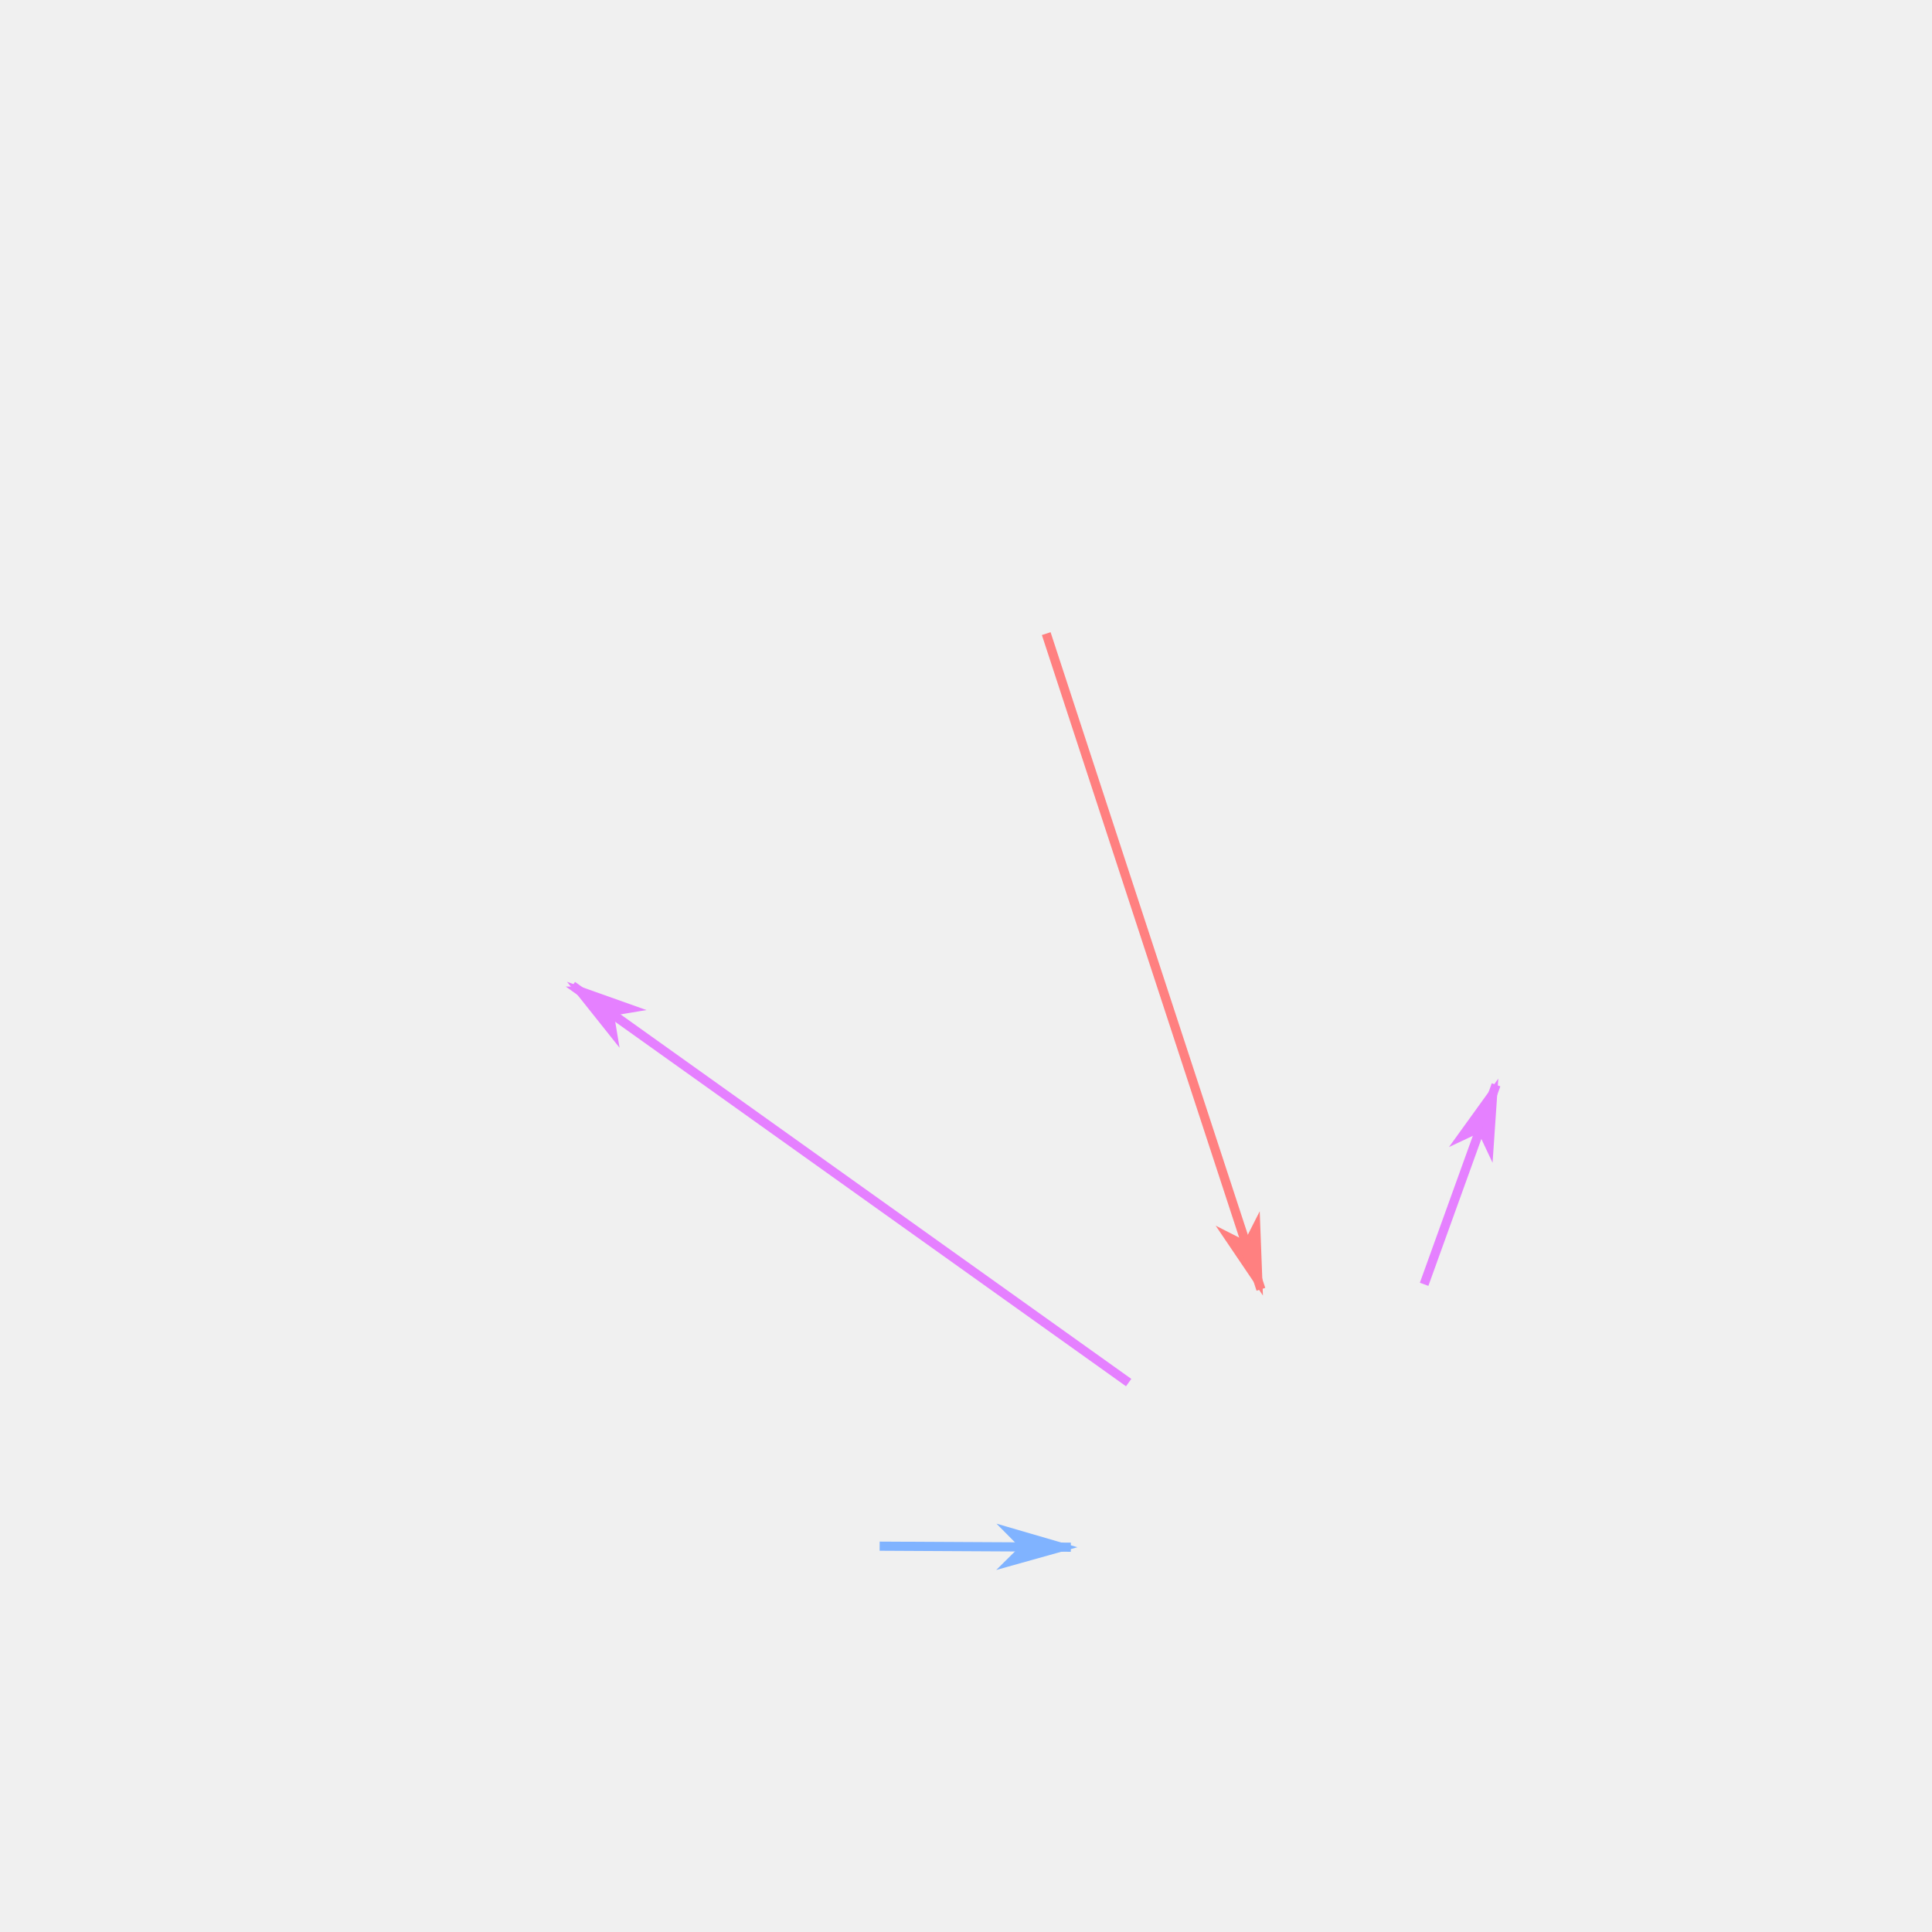
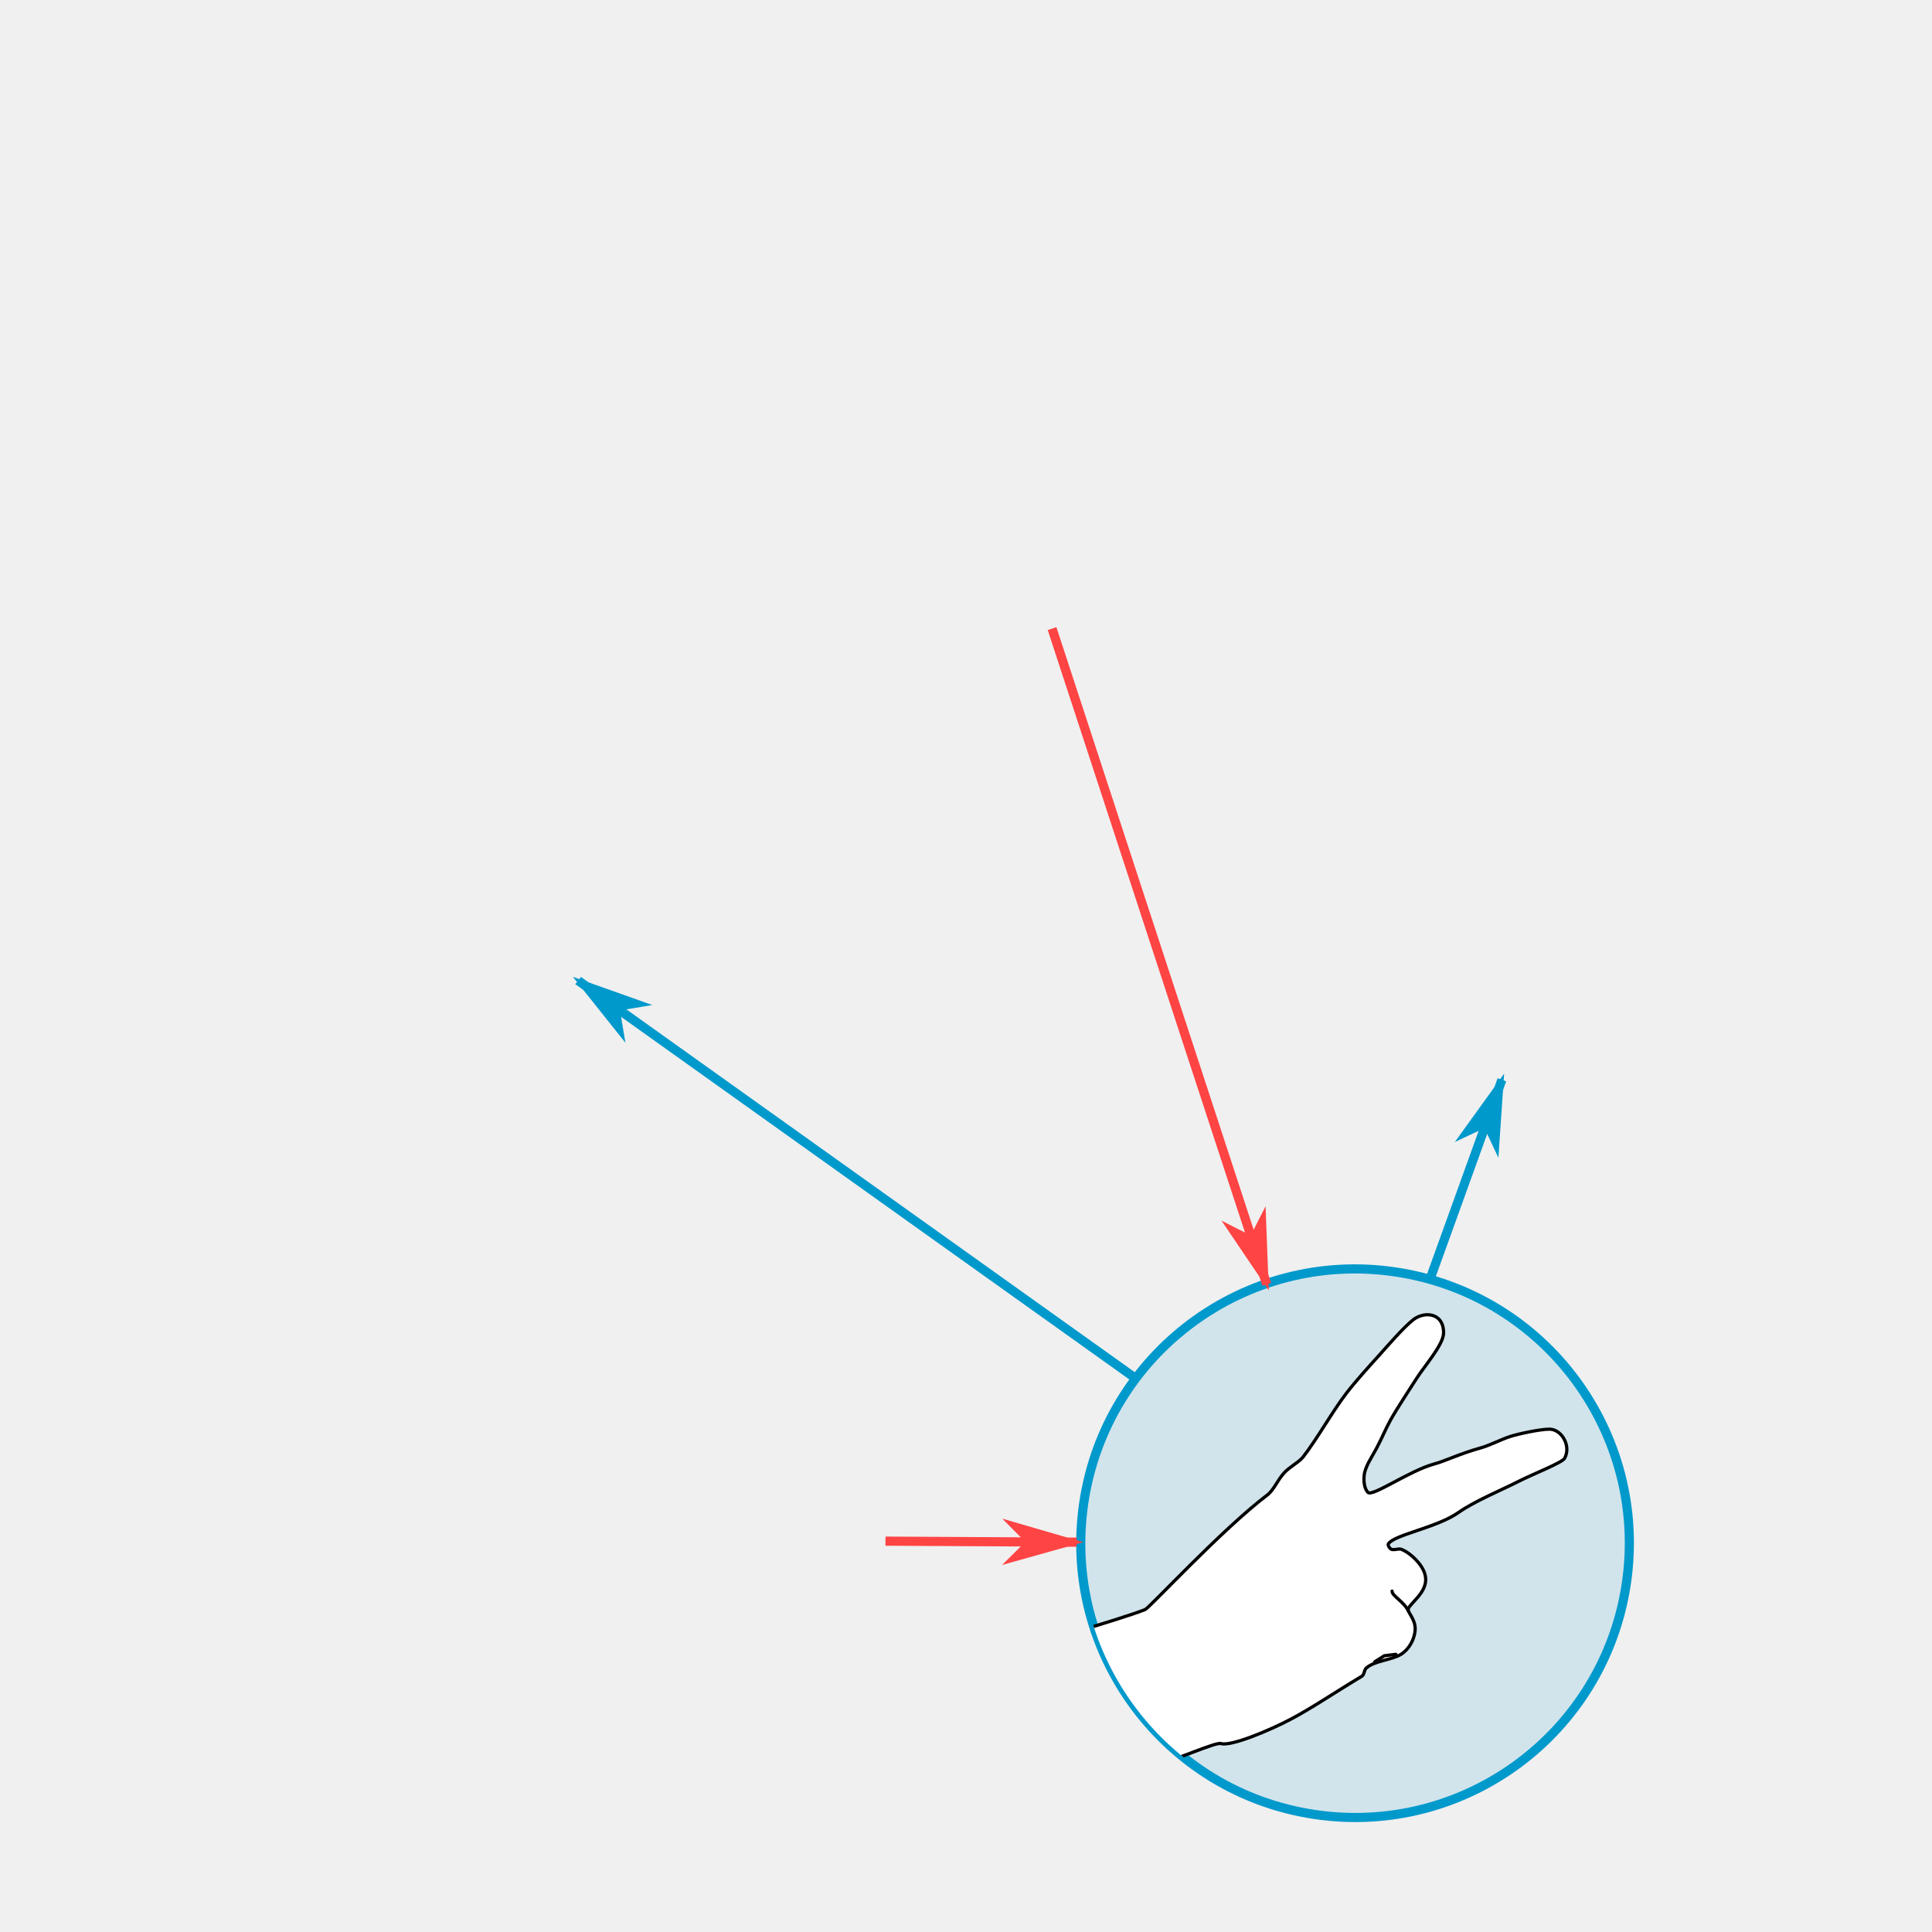
<svg xmlns="http://www.w3.org/2000/svg" version="1.0" height="600" width="600" id="svg2">
  <defs id="defs5">
    <marker orient="auto" refY="0.0" refX="0.0" id="Arrow1Lstart" style="overflow:visible">
      <path id="path3525" d="M 0.0,0.0 L 5.0,-5.0 L -12.5,0.0 L 5.0,5.0 L 0.0,0.0 z " style="fill-rule:evenodd;stroke:#000000;stroke-width:1.0pt;marker-start:none" transform="scale(0.8) translate(12.5,0)" />
    </marker>
    <marker orient="auto" refY="0.0" refX="0.0" id="Arrow1Lend" style="overflow:visible;">
      <path id="path3528" d="M 0.0,0.0 L 5.0,-5.0 L -12.5,0.0 L 5.0,5.0 L 0.0,0.0 z " style="fill-rule:evenodd;stroke:#000000;stroke-width:1.0pt;marker-start:none;" transform="scale(0.8) rotate(180) translate(12.5,0)" />
    </marker>
    <clipPath clipPathUnits="userSpaceOnUse" id="clipPath3428">
      <path style="opacity:1;fill:none;fill-opacity:1;stroke:#000000;stroke-width:11.44;stroke-linecap:round;stroke-linejoin:round;stroke-miterlimit:4;stroke-dasharray:none;stroke-opacity:1" id="path3430" d="M 217.681,-211.357 A 343.837,343.837 0 1 1 -469.994,-211.357 A 343.837,343.837 0 1 1 217.681,-211.357 z" transform="matrix(0.8741007,0,0,0.8741007,245.0872,124.2829)" />
    </clipPath>
    <clipPath clipPathUnits="userSpaceOnUse" id="clipPath3435">
      <path transform="matrix(0.7964198,0,0,0.7964198,851.6414,-12.71287)" d="m 217.681,-211.357 a 343.837,343.837 0 1 1 -687.675,0 343.837,343.837 0 1 1 687.675,0 z" id="use3437" style="fill:#d7f4d7;fill-opacity:1;stroke:#87de87;stroke-width:11.44;stroke-linecap:round;stroke-linejoin:round;stroke-miterlimit:4;stroke-opacity:1;stroke-dasharray:none" />
    </clipPath>
    <clipPath clipPathUnits="userSpaceOnUse" id="clipPath3441">
      <path transform="matrix(0.8741007,0,0,0.8741007,1073.76,442.1471)" d="m 217.681,-211.357 a 343.837,343.837 0 1 1 -687.675,0 343.837,343.837 0 1 1 687.675,0 z" id="use3443" style="fill:#d7f4d7;fill-opacity:1;stroke:#87de87;stroke-width:11.44;stroke-linecap:round;stroke-linejoin:round;stroke-miterlimit:4;stroke-opacity:1;stroke-dasharray:none" />
    </clipPath>
    <clipPath clipPathUnits="userSpaceOnUse" id="clipPath3447">
      <path transform="matrix(0.8741007,0,0,0.8741007,467.7157,442.1471)" d="m 217.681,-211.357 a 343.837,343.837 0 1 1 -687.675,0 343.837,343.837 0 1 1 687.675,0 z" id="use3449" style="fill:#d7f4d7;fill-opacity:1;stroke:#87de87;stroke-width:11.44;stroke-linecap:round;stroke-linejoin:round;stroke-miterlimit:4;stroke-opacity:1;stroke-dasharray:none" />
    </clipPath>
    <clipPath clipPathUnits="userSpaceOnUse" id="clipPath3453">
      <path transform="matrix(0.8741007,0,0,0.8741007,-150.6969,543.5667)" d="m 217.681,-211.357 a 343.837,343.837 0 1 1 -687.675,0 343.837,343.837 0 1 1 687.675,0 z" id="use3455" style="fill:#d7f4d7;fill-opacity:1;stroke:#87de87;stroke-width:11.44;stroke-linecap:round;stroke-linejoin:round;stroke-miterlimit:4;stroke-opacity:1;stroke-dasharray:none" />
    </clipPath>
  </defs>
  <g id="g12095" transform="translate(-4.540359,-1.925083)">
-     <path style="fill:#80b3ff;fill-opacity:1;fill-rule:evenodd;stroke:#80b3ff;stroke-width:1.417;stroke-linecap:butt;stroke-linejoin:miter;stroke-miterlimit:4;stroke-opacity:1;stroke-dasharray:none" d="m 278.427,482.819 0.009,-1.425 57.951,0.311 -0.009,1.425 -57.951,-0.311 z" id="path3504" />
-     <path style="fill:#80b3ff;fill-rule:evenodd;stroke:#80b3ff;stroke-width:1.134pt;marker-start:none" d="m 322.228,482.345 -5.639,-5.697 19.808,5.769 -19.866,5.566 5.697,-5.639 z" id="path12157" />
-     <path style="fill:#e580ff;fill-opacity:1;fill-rule:evenodd;stroke:#e580ff;stroke-width:1.417;stroke-linecap:butt;stroke-linejoin:miter;stroke-miterlimit:4;stroke-opacity:1;stroke-dasharray:none" d="m 446.396,399.869 21.858,-60.622 1.318,0.485 -21.858,60.622 -1.318,-0.485 z" id="path3506" />
-     <path style="fill:#e580ff;fill-rule:evenodd;stroke:#e580ff;stroke-width:1.134pt;marker-start:none" d="m 464.106,352.82 -7.255,3.408 12.065,-16.736 -1.402,20.584 -3.408,-7.255 z" id="path12165" />
-     <path style="fill:#e580ff;fill-opacity:1;fill-rule:evenodd;stroke:#e580ff;stroke-width:1.417;stroke-linecap:butt;stroke-linejoin:miter;stroke-miterlimit:4;stroke-opacity:1;stroke-dasharray:none" d="m 182.449,309.013 0.843,-1.159 171.598,122.46 -0.819,1.14 -171.623,-122.441 z" id="path3512" />
-     <path style="fill:#e580ff;fill-rule:evenodd;stroke:#e580ff;stroke-width:1.134pt;marker-start:none" d="m 194.41,316.663 1.321,7.906 -12.855,-16.137 19.44,6.91 -7.906,1.321 z" id="path12189" />
-     <path style="fill:#ff8080;fill-opacity:1;fill-rule:evenodd;stroke:#ff8080;stroke-width:1.417;stroke-linecap:butt;stroke-linejoin:miter;stroke-miterlimit:4;stroke-opacity:1;stroke-dasharray:none" d="m 395.227,401.876 -66.224,-202.276 1.351,-0.446 66.224,202.276 -1.351,0.446 z" id="path3520" />
-     <path style="fill:#ff8080;fill-rule:evenodd;stroke:#ff8080;stroke-width:1.134pt;marker-start:none" d="m 391.492,388.187 3.623,-7.15 0.785,20.616 -11.558,-17.09 7.15,3.623 z" id="path12221" />
+     <path style="fill:#0099cc;fill-opacity:0.129;stroke:#0099cc;stroke-width:11.44;stroke-linecap:round;stroke-linejoin:round;stroke-miterlimit:4;stroke-opacity:1;stroke-dasharray:none" id="use3424" d="m 217.681,-211.357 c 0,189.896 -153.941,343.837 -343.837,343.837 -189.896,0 -343.837,-153.941 -343.837,-343.837 0,-189.896 153.941,-343.837 343.837,-343.837 189.896,0 343.837,153.941 343.837,343.837 z" transform="matrix(0.2450264,0.03639293,-0.03639293,0.2450264,448.5868,537.5605)" />
+     <g clip-path="url(#clipPath3441)" id="g3281" transform="matrix(0.2803182,0.04163471,-0.04163471,0.2803182,166.0009,368.913)">
+       <path style="fill:#ffffff;fill-opacity:1;stroke:#000000;stroke-width:3.529;stroke-linecap:round;stroke-linejoin:round;stroke-miterlimit:4;stroke-opacity:1;stroke-dasharray:none" d="m 612.217,428.281 c 0.545,-1.199 108.591,-50.117 134.389,-65.158 4.38,-2.554 70.177,-99.083 114.027,-143.891 6.191,-6.326 8.319,-17.035 14.567,-26.493 5.074,-7.682 14.482,-14.077 18.012,-20.339 12.433,-22.054 24.368,-53.88 36.652,-76.018 7.948,-14.325 20.1,-32.522 29.186,-46.154 7.864,-11.799 21.593,-33.709 31.222,-44.118 10.471,-11.32 31.82,-13.356 35.294,8.824 2.017,12.873 -15.315,38.872 -22.398,54.977 -6.351,14.44 -15.408,33.455 -21.041,48.19 -3.762,9.843 -6.53,21.516 -10.763,33.293 -3.863,10.748 -9.399,21.582 -8.92,31.187 0.3,6.009 2.053,13.934 6.787,17.647 5.586,4.381 41.609,-30.218 67.195,-41.403 12.495,-5.462 24.673,-14.557 48.19,-25.113 9.432,-4.234 20.588,-12.403 29.864,-16.968 8.96,-4.409 31.522,-12.81 41.403,-14.253 13.105,-1.914 26.539,14.673 21.041,29.186 -1.96,5.172 -31.899,22.237 -45.475,31.9 -18.416,13.109 -44.667,28.58 -61.086,44.118 -20.764,19.649 -65.033,33.925 -70.588,44.796 -0.874,1.711 1.662,4.599 3.394,5.43 3.142,1.508 8.144,-2.149 11.539,-1.357 8.745,2.04 19.378,9.379 25.113,16.29 16.601,20.003 -4.423,36.618 -8.145,46.833 -1.33,3.65 9.737,9.874 10.86,21.719 1.047,11.05 -3.831,22.836 -11.538,29.186 -9.435,7.773 -27.463,10.975 -35.294,20.362 -1.939,2.324 -1.055,7.58 -3.394,9.502 -27.371,22.5 -49.287,42.792 -70.588,58.371 -20.96,15.329 -60.002,39.014 -71.267,37.33 -6.382,-0.954 -44.359,24.563 -83.484,42.081 -23.777,10.647 -73.982,45.475 -73.982,45.475 L 612.217,428.281 z" id="path3275" />
+       <path style="fill:#ffffff;fill-opacity:0.061;stroke:#000000;stroke-width:3.529;stroke-linecap:round;stroke-linejoin:round;stroke-miterlimit:4;stroke-opacity:1;stroke-dasharray:none" d="m 1032.353,322.398 c -6.8,-9.806 -20.29,-13.714 -21.041,-19.005" id="path3277" />
+       <path style="fill:#ffffff;fill-opacity:0.061;stroke:#000000;stroke-width:3.529;stroke-linecap:round;stroke-linejoin:round;stroke-miterlimit:4;stroke-opacity:1;stroke-dasharray:none" d="m 1003.846,382.805 9.502,-8.145 12.217,-3.394" id="path3279" />
+     </g>
+     <g id="g12151" style="fill:#ff4444;stroke:#ff4444;stroke-opacity:1;fill-opacity:1" transform="matrix(0.6088656,0.7932734,0.7932734,-0.6088656,-107.5015,274.7439)">
+       <path style="fill:#ff4444;fill-opacity:1;fill-rule:evenodd;stroke:#ff4444;stroke-width:1.417;stroke-linecap:butt;stroke-linejoin:miter;stroke-miterlimit:4;stroke-opacity:1;stroke-dasharray:none" d="m 399.906,181.844 -1.125,0.875 35.531,45.781 1.125,-0.875 -35.531,-45.781 z" id="path3504" />
+       <path style="fill:#ff4444;fill-rule:evenodd;stroke:#ff4444;stroke-width:1.134pt;marker-start:none;stroke-opacity:1;fill-opacity:1" d="m 426.2,216.878 -7.952,-1.005 16.637,12.201 -7.68,-19.148 -1.005,7.952 z" id="path12157" />
+     </g>
+     <g id="g12159" style="fill:#0099cc;stroke:#0099cc;fill-opacity:1;stroke-opacity:1" transform="matrix(0.6088656,0.7932734,0.7932734,-0.6088656,-107.5015,274.7439)">
+       <path style="fill:#0099cc;fill-opacity:1;fill-rule:evenodd;stroke:#0099cc;stroke-width:1.417;stroke-linecap:butt;stroke-linejoin:miter;stroke-miterlimit:4;stroke-opacity:1;stroke-dasharray:none" d="m 436.375,365.594 -34.781,54.25 1.188,0.75 34.781,-54.25 -1.188,-0.75 z" id="path3506" />
+       <path style="fill:#0099cc;fill-rule:evenodd;stroke:#0099cc;stroke-width:1.134pt;marker-start:none;fill-opacity:1;stroke-opacity:1" d="m 409.835,408.289 -1.714,-7.83 -5.93,19.761 15.475,-13.645 -7.83,1.714 z" id="path12165" />
+     </g>
+     <g id="g12183" style="fill:#0099cc;stroke:#0099cc;fill-opacity:1;stroke-opacity:1" transform="matrix(0.6088656,0.7932734,0.7932734,-0.6088656,-107.5015,274.7439)">
+       <path style="fill:#0099cc;fill-opacity:1;fill-rule:evenodd;stroke:#0099cc;stroke-width:1.417;stroke-linecap:butt;stroke-linejoin:miter;stroke-miterlimit:4;stroke-opacity:1;stroke-dasharray:none" d="m 203.594,211.531 -0.406,1.375 201.625,61.562 0.406,-1.344 -201.625,-61.594 z" id="path3512" />
+       <path style="fill:#0099cc;fill-rule:evenodd;stroke:#0099cc;stroke-width:1.134pt;marker-start:none;fill-opacity:1;stroke-opacity:1" d="m 216.944,216.362 7.076,-3.766 -20.628,-0.373 17.317,11.214 -3.766,-7.076 z" id="path12189" />
+     </g>
+     <g id="g12215" style="fill:#ff4444;stroke:#ff4444;stroke-opacity:1;fill-opacity:1" transform="matrix(0.6088656,0.7932734,0.7932734,-0.6088656,-107.5015,274.7439)">
+       <path style="fill:#ff4444;fill-opacity:1;fill-rule:evenodd;stroke:#ff4444;stroke-width:1.417;stroke-linecap:butt;stroke-linejoin:miter;stroke-miterlimit:4;stroke-opacity:1;stroke-dasharray:none" d="M 406.812,323.781 206.031,394.406 206.5,395.75 407.281,325.125 406.812,323.781 z" id="path3520" />
+       <path style="fill:#ff4444;fill-rule:evenodd;stroke:#ff4444;stroke-width:1.134pt;marker-start:none;stroke-opacity:1;fill-opacity:1" d="m 393.679,329.153 -3.466,7.228 16.832,-11.93 -20.594,1.237 7.228,3.466 z" id="path12221" />
+     </g>
  </g>
</svg>
